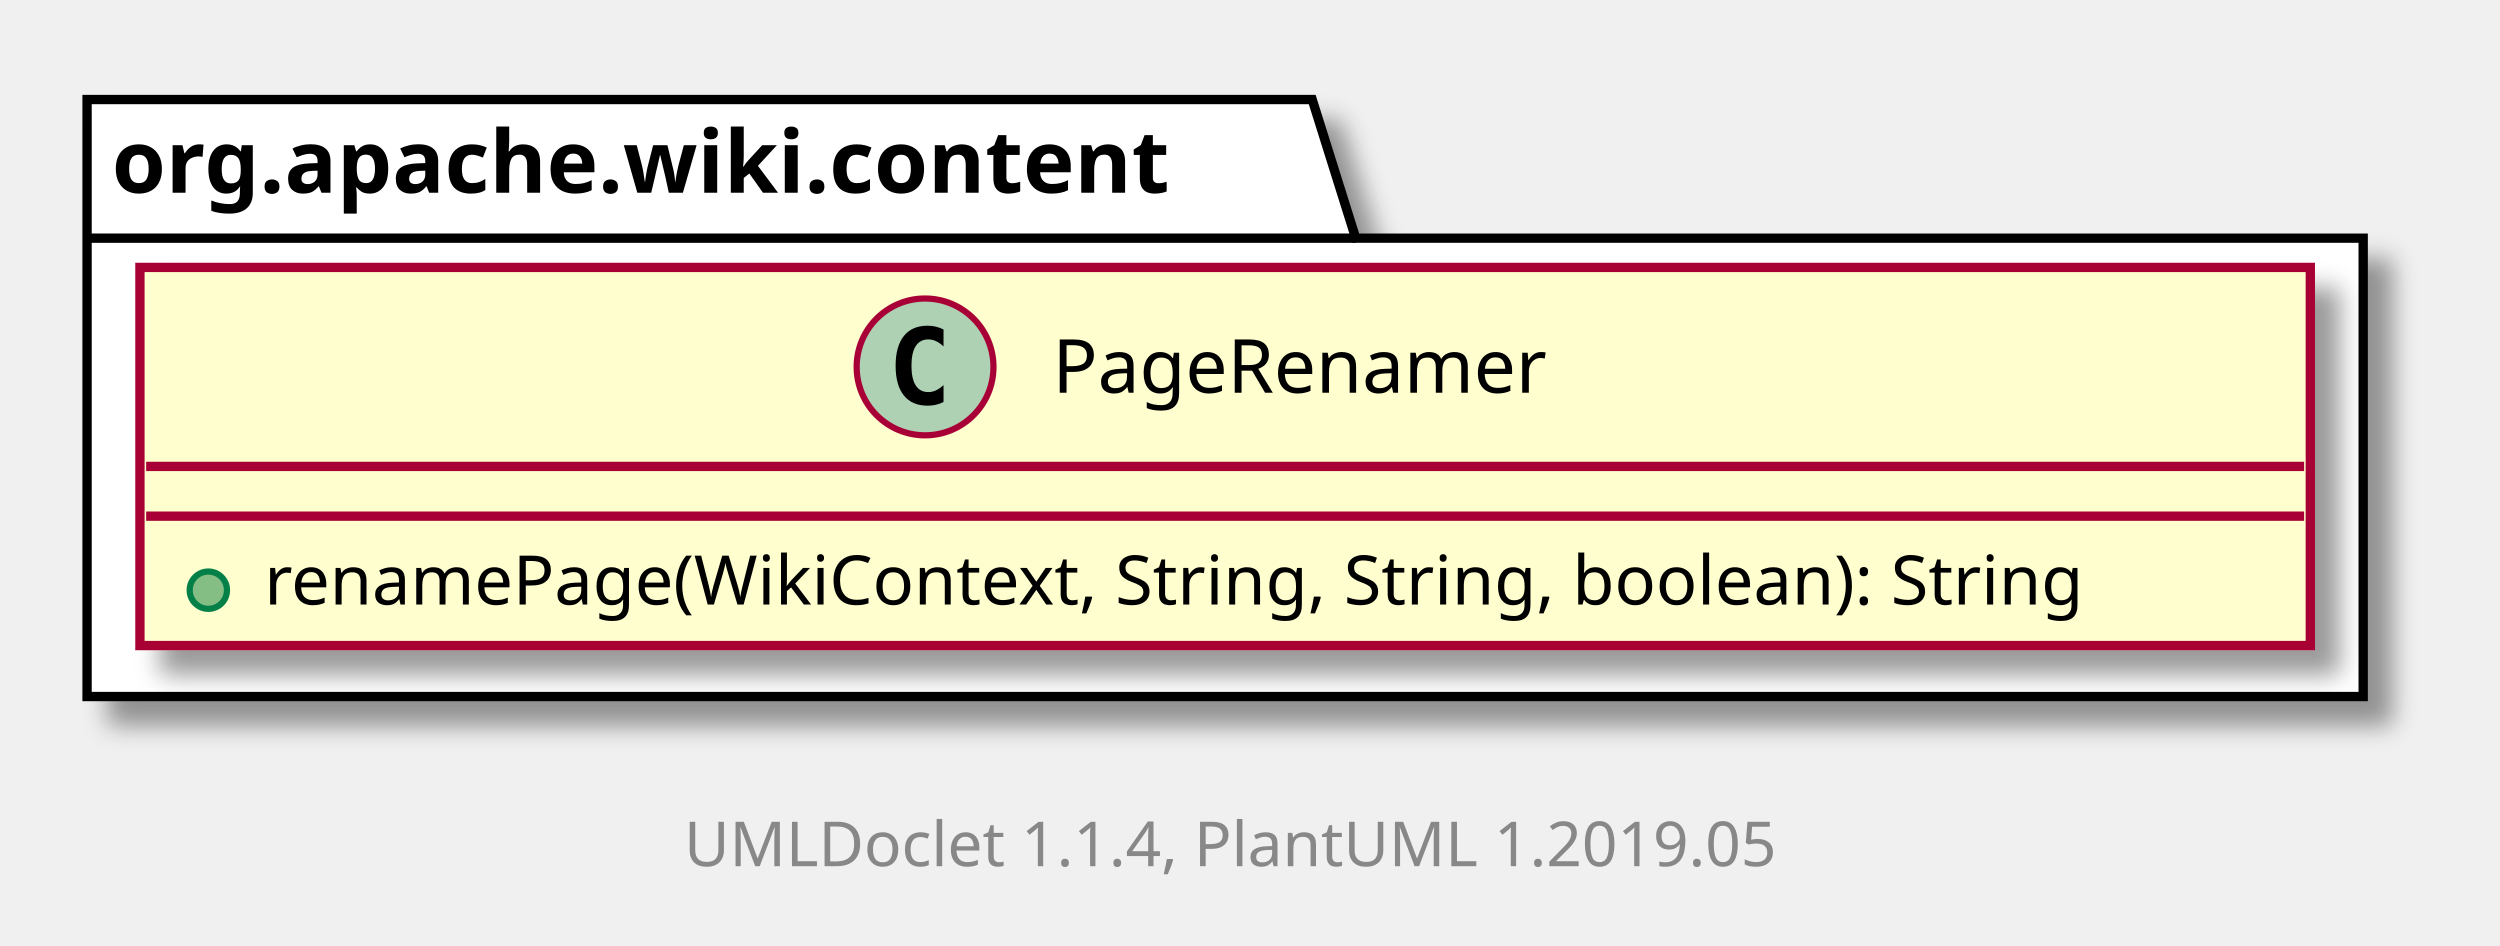
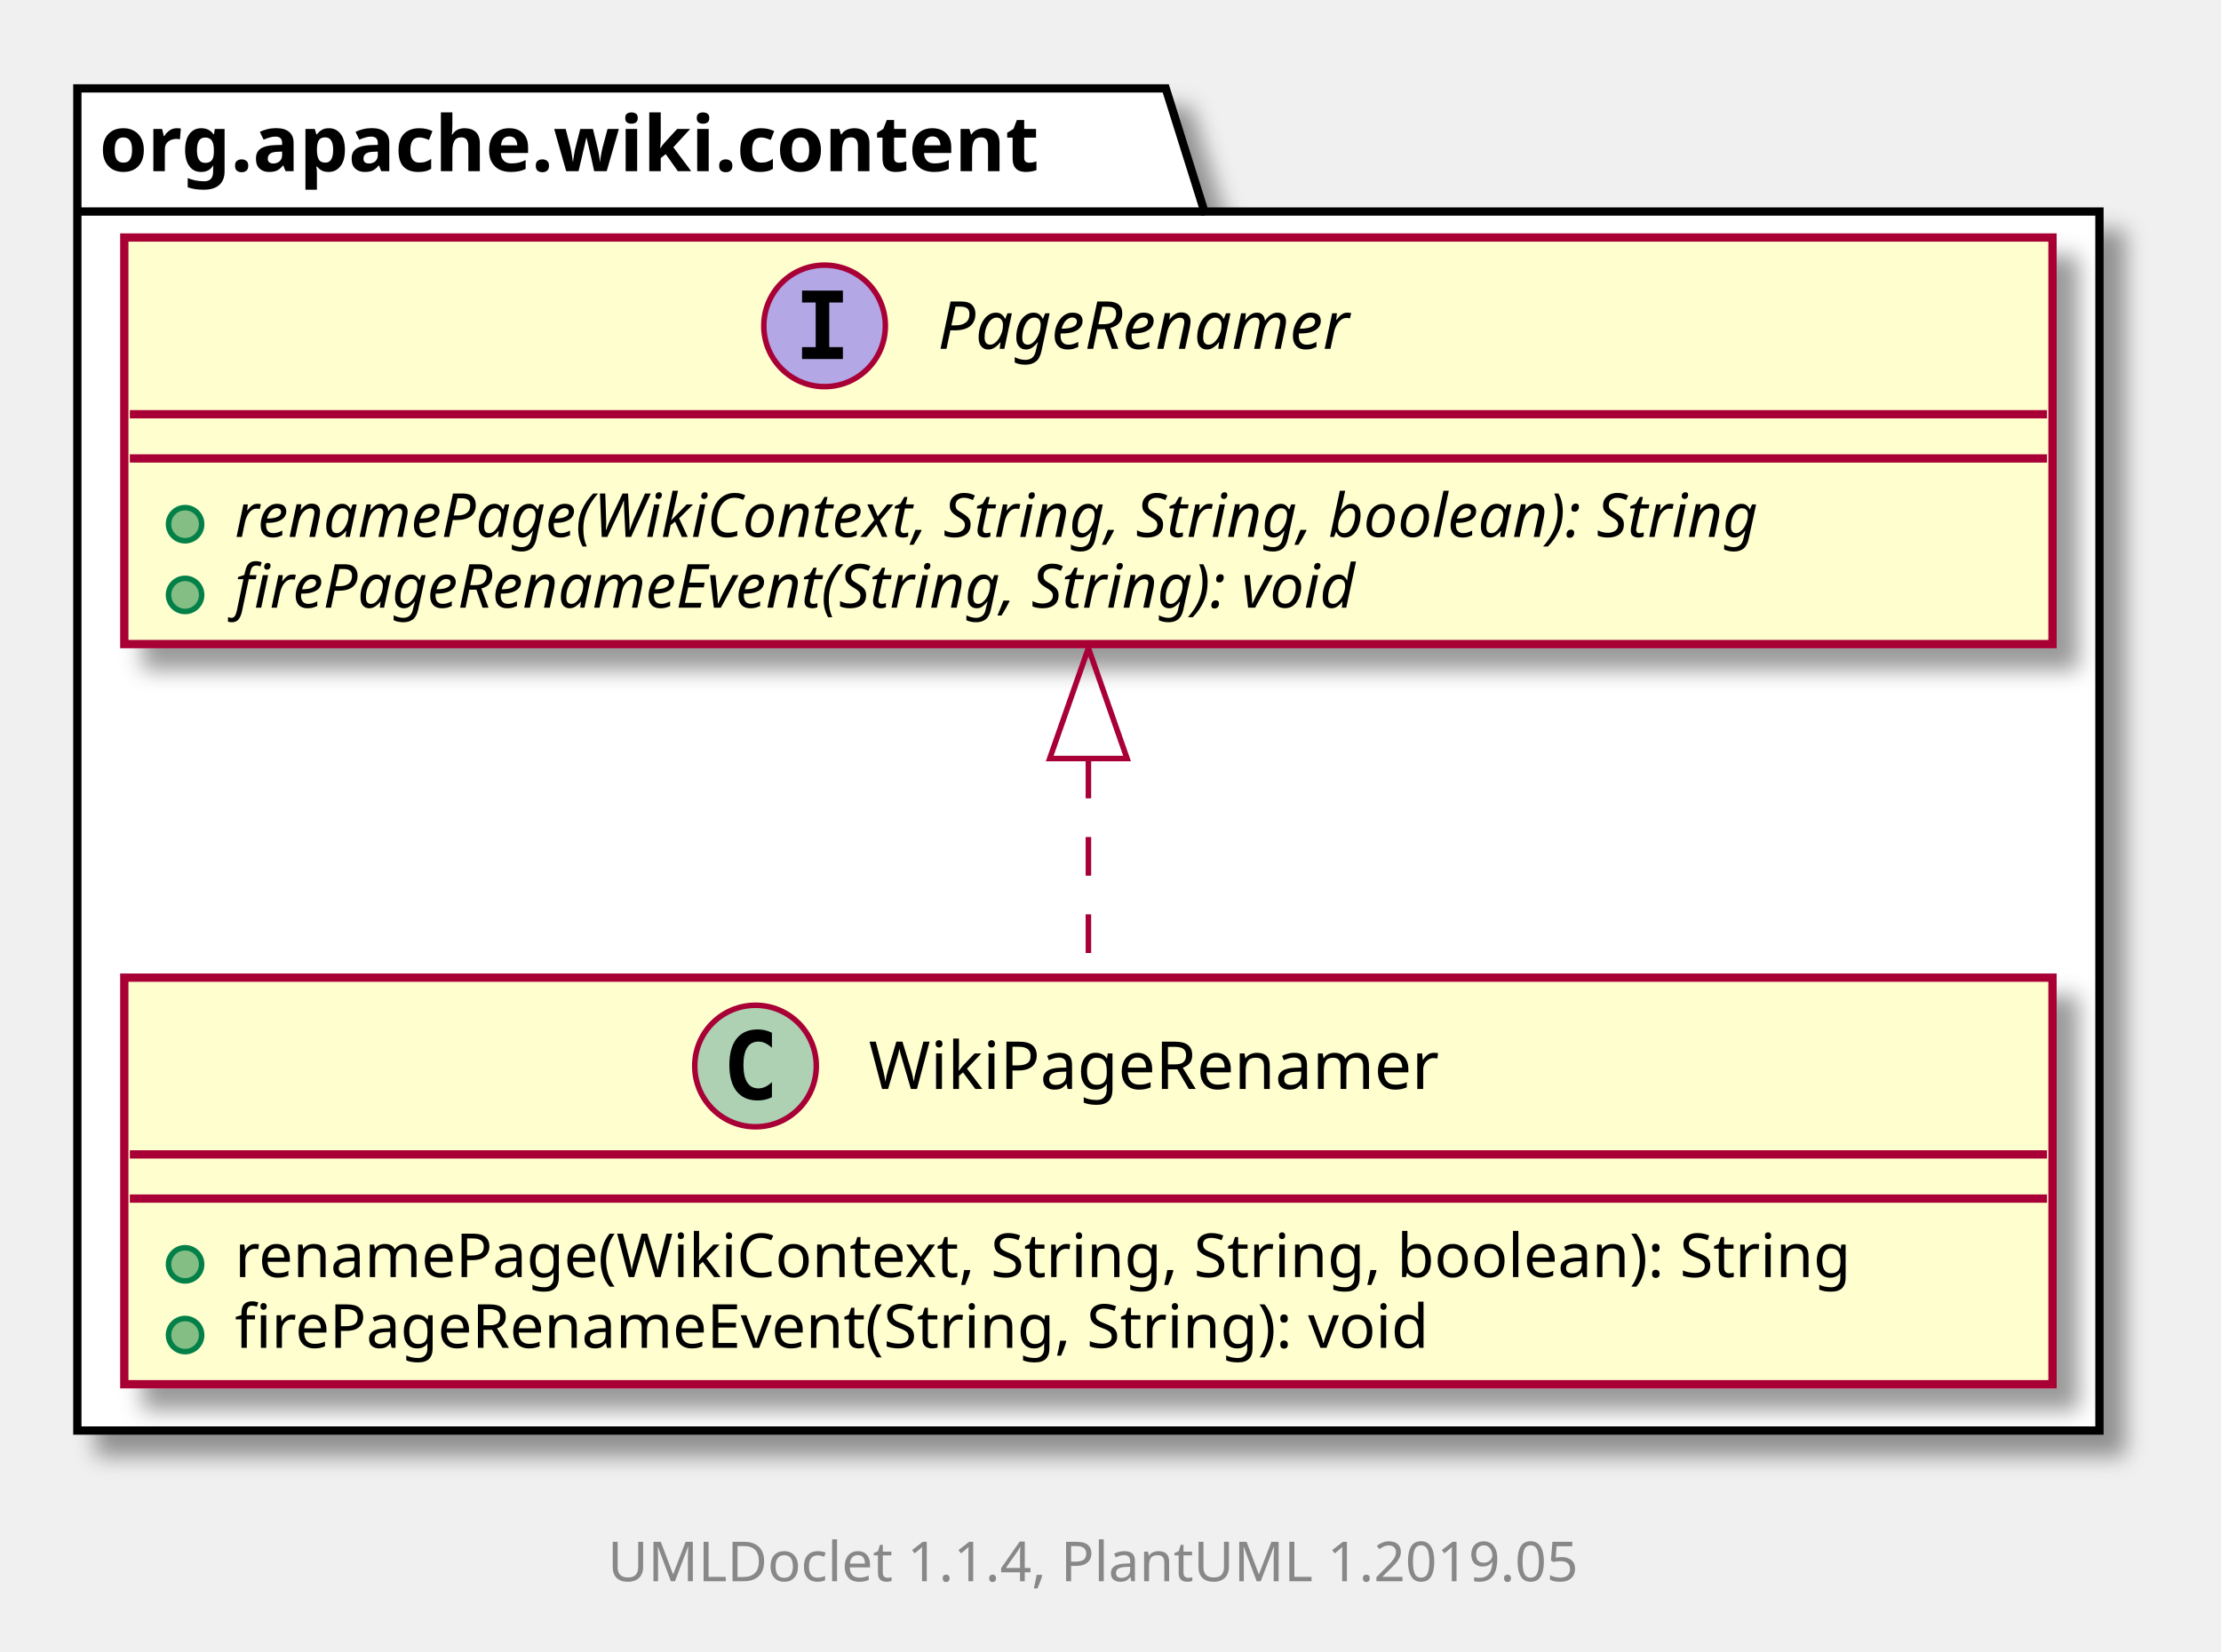
- <svg xmlns="http://www.w3.org/2000/svg" xmlns:xlink="http://www.w3.org/1999/xlink" contentScriptType="application/ecmascript" contentStyleType="text/css" height="152px" preserveAspectRatio="none" style="width:402px;height:152px;" version="1.1" viewBox="0 0 402 152" width="402px" zoomAndPan="magnify">
+ <svg xmlns="http://www.w3.org/2000/svg" xmlns:xlink="http://www.w3.org/1999/xlink" contentScriptType="application/ecmascript" contentStyleType="text/css" height="299px" preserveAspectRatio="none" style="width:402px;height:299px;" version="1.1" viewBox="0 0 402 299" width="402px" zoomAndPan="magnify">
  <defs>
-     <filter height="300%" id="f1xffieumrfmz" width="300%" x="-1" y="-1">
+     <filter height="300%" id="f1bz0fl3ns0m46" width="300%" x="-1" y="-1">
      <feGaussianBlur result="blurOut" stdDeviation="2.0" />
      <feColorMatrix in="blurOut" result="blurOut2" type="matrix" values="0 0 0 0 0 0 0 0 0 0 0 0 0 0 0 0 0 0 .4 0" />
      <feOffset dx="4.0" dy="4.0" in="blurOut2" result="blurOut3" />
      <feBlend in="SourceGraphic" in2="blurOut3" mode="normal" />
    </filter>
  </defs>
  <g>
-     <polygon fill="#FFFFFF" filter="url(#f1xffieumrfmz)" points="14,16,211,16,218,38.297,380,38.297,380,112,14,112,14,16" style="stroke: #000000; stroke-width: 1.5;" />
+     <polygon fill="#FFFFFF" filter="url(#f1bz0fl3ns0m46)" points="14,16,211,16,218,38.297,380,38.297,380,259,14,259,14,16" style="stroke: #000000; stroke-width: 1.5;" />
    <line style="stroke: #000000; stroke-width: 1.5;" x1="14" x2="218" y1="38.297" y2="38.297" />
    <text fill="#000000" font-family="sans-serif" font-size="14" font-weight="bold" lengthAdjust="spacingAndGlyphs" textLength="191" x="18" y="30.995">org.apache.wiki.content</text>
    <a href="PageRenamer.html" target="_top" xlink:actuate="onRequest" xlink:show="new" xlink:title="PageRenamer.html" xlink:type="simple">
-       <rect fill="#FEFECE" filter="url(#f1xffieumrfmz)" height="60.805" id="org.apache.wiki.content.PageRenamer" style="stroke: #A80036; stroke-width: 1.5;" width="349" x="22.5" y="43" />
-       <ellipse cx="148.75" cy="59" fill="#ADD1B2" rx="11" ry="11" style="stroke: #A80036; stroke-width: 1.0;" />
-       <path d="M151.719,64.641 Q151.141,64.938 150.5,65.086 Q149.859,65.234 149.156,65.234 Q146.656,65.234 145.336,63.586 Q144.016,61.938 144.016,58.812 Q144.016,55.688 145.336,54.031 Q146.656,52.375 149.156,52.375 Q149.859,52.375 150.508,52.531 Q151.156,52.688 151.719,52.984 L151.719,55.703 Q151.094,55.125 150.5,54.852 Q149.906,54.578 149.281,54.578 Q147.938,54.578 147.25,55.648 Q146.562,56.719 146.562,58.812 Q146.562,60.906 147.25,61.977 Q147.938,63.047 149.281,63.047 Q149.906,63.047 150.5,62.773 Q151.094,62.5 151.719,61.922 L151.719,64.641 Z " />
-       <text fill="#000000" font-family="sans-serif" font-size="12" lengthAdjust="spacingAndGlyphs" textLength="88" x="169.25" y="63.154">PageRenamer</text>
+       <rect fill="#FEFECE" filter="url(#f1bz0fl3ns0m46)" height="73.609" id="org.apache.wiki.content.PageRenamer" style="stroke: #A80036; stroke-width: 1.5;" width="349" x="22.5" y="43" />
+       <ellipse cx="149.25" cy="59" fill="#B4A7E5" rx="11" ry="11" style="stroke: #A80036; stroke-width: 1.0;" />
+       <path d="M145.172,54.766 L145.172,52.609 L152.562,52.609 L152.562,54.766 L150.094,54.766 L150.094,62.844 L152.562,62.844 L152.562,65 L145.172,65 L145.172,62.844 L147.641,62.844 L147.641,54.766 L145.172,54.766 Z " />
+       <text fill="#000000" font-family="sans-serif" font-size="12" font-style="italic" lengthAdjust="spacingAndGlyphs" textLength="87" x="169.75" y="63.154">PageRenamer</text>
      <line style="stroke: #A80036; stroke-width: 1.5;" x1="23.5" x2="370.5" y1="75" y2="75" />
      <line style="stroke: #A80036; stroke-width: 1.5;" x1="23.5" x2="370.5" y1="83" y2="83" />
      <ellipse cx="33.5" cy="94.902" fill="#84BE84" rx="3" ry="3" style="stroke: #038048; stroke-width: 1.0;" />
-       <text fill="#000000" font-family="sans-serif" font-size="11" lengthAdjust="spacingAndGlyphs" textLength="323" x="42.5" y="97.21">renamePage(WikiContext, String, String, boolean): String</text>
+       <text fill="#000000" font-family="sans-serif" font-size="11" font-style="italic" lengthAdjust="spacingAndGlyphs" textLength="323" x="42.5" y="97.21">renamePage(WikiContext, String, String, boolean): String</text>
+       <ellipse cx="33.5" cy="107.707" fill="#84BE84" rx="3" ry="3" style="stroke: #038048; stroke-width: 1.0;" />
+       <text fill="#000000" font-family="sans-serif" font-size="11" font-style="italic" lengthAdjust="spacingAndGlyphs" textLength="240" x="42.5" y="110.015">firePageRenameEvent(String, String): void</text>
    </a>
-     <text fill="#888888" font-family="sans-serif" font-size="10" lengthAdjust="spacingAndGlyphs" textLength="186" x="110" y="139.282">UMLDoclet 1.1.4, PlantUML 1.2019.05</text>
+     <a href="WikiPageRenamer.html" target="_top" xlink:actuate="onRequest" xlink:show="new" xlink:title="WikiPageRenamer.html" xlink:type="simple">
+       <rect fill="#FEFECE" filter="url(#f1bz0fl3ns0m46)" height="73.609" id="org.apache.wiki.content.WikiPageRenamer" style="stroke: #A80036; stroke-width: 1.5;" width="349" x="22.5" y="177" />
+       <ellipse cx="136.75" cy="193" fill="#ADD1B2" rx="11" ry="11" style="stroke: #A80036; stroke-width: 1.0;" />
+       <path d="M139.719,198.641 Q139.141,198.938 138.5,199.086 Q137.859,199.234 137.156,199.234 Q134.656,199.234 133.336,197.586 Q132.016,195.938 132.016,192.812 Q132.016,189.688 133.336,188.031 Q134.656,186.375 137.156,186.375 Q137.859,186.375 138.508,186.531 Q139.156,186.688 139.719,186.984 L139.719,189.703 Q139.094,189.125 138.5,188.852 Q137.906,188.578 137.281,188.578 Q135.938,188.578 135.25,189.648 Q134.562,190.719 134.562,192.812 Q134.562,194.906 135.25,195.977 Q135.938,197.047 137.281,197.047 Q137.906,197.047 138.5,196.773 Q139.094,196.5 139.719,195.922 L139.719,198.641 Z " />
+       <text fill="#000000" font-family="sans-serif" font-size="12" lengthAdjust="spacingAndGlyphs" textLength="112" x="157.25" y="197.154">WikiPageRenamer</text>
+       <line style="stroke: #A80036; stroke-width: 1.5;" x1="23.5" x2="370.5" y1="209" y2="209" />
+       <line style="stroke: #A80036; stroke-width: 1.5;" x1="23.5" x2="370.5" y1="217" y2="217" />
+       <ellipse cx="33.5" cy="228.902" fill="#84BE84" rx="3" ry="3" style="stroke: #038048; stroke-width: 1.0;" />
+       <text fill="#000000" font-family="sans-serif" font-size="11" lengthAdjust="spacingAndGlyphs" textLength="323" x="42.5" y="231.21">renamePage(WikiContext, String, String, boolean): String</text>
+       <ellipse cx="33.5" cy="241.707" fill="#84BE84" rx="3" ry="3" style="stroke: #038048; stroke-width: 1.0;" />
+       <text fill="#000000" font-family="sans-serif" font-size="11" lengthAdjust="spacingAndGlyphs" textLength="239" x="42.5" y="244.015">firePageRenameEvent(String, String): void</text>
+     </a>
+     <path d="M197,137.535 C197,150.86 197,164.695 197,176.874 " fill="none" id="org.apache.wiki.content.PageRenamer-org.apache.wiki.content.WikiPageRenamer" style="stroke: #A80036; stroke-width: 1.0; stroke-dasharray: 7.0,7.0;" />
+     <polygon fill="none" points="190,137.327,197,117.326,204,137.326,190,137.327" style="stroke: #A80036; stroke-width: 1.0;" />
+     <text fill="#888888" font-family="sans-serif" font-size="10" lengthAdjust="spacingAndGlyphs" textLength="186" x="110" y="286.282">UMLDoclet 1.1.4, PlantUML 1.2019.05</text>
  </g>
</svg>
